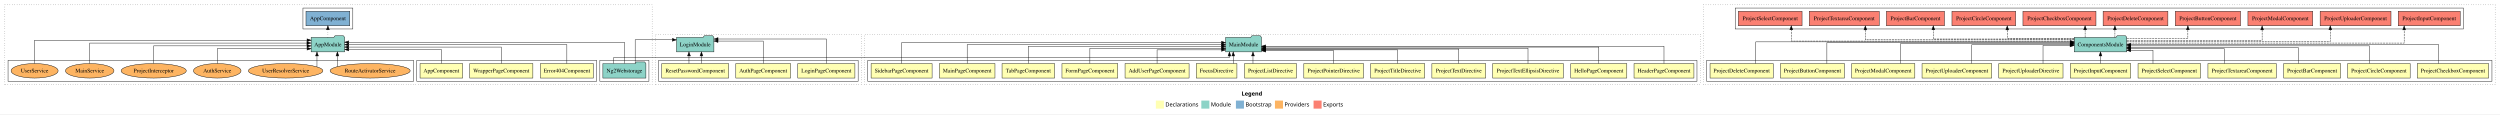
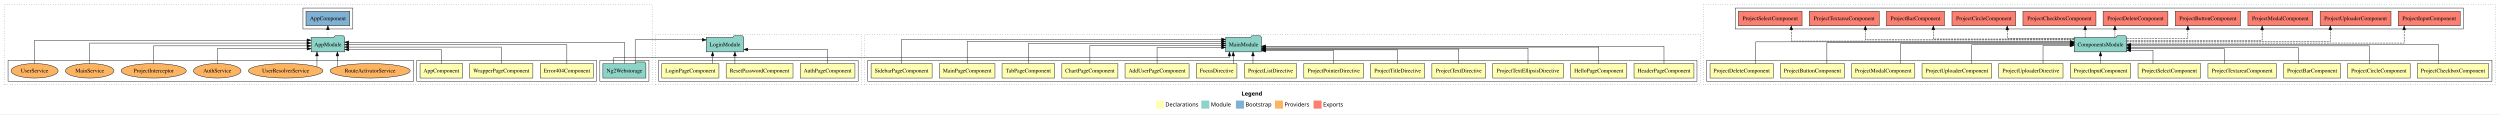
<svg xmlns="http://www.w3.org/2000/svg" width="6214pt" height="284pt" viewBox="0.00 0.00 6214.00 284.00">
  <g id="graph0" class="graph" transform="scale(1 1) rotate(0) translate(4 280)">
    <polygon fill="#ffffff" stroke="transparent" points="-4,4 -4,-280 6210,-280 6210,4 -4,4" />
    <text text-anchor="start" x="3082.009" y="-42.4" font-family="sans-serif" font-weight="bold" font-size="14.00" fill="#000000">Legend</text>
    <polygon fill="#ffffb3" stroke="transparent" points="2869,-10 2869,-30 2889,-30 2889,-10 2869,-10" />
    <text text-anchor="start" x="2892.629" y="-15.4" font-family="sans-serif" font-size="14.00" fill="#000000">  Declarations</text>
    <polygon fill="#8dd3c7" stroke="transparent" points="2982,-10 2982,-30 3002,-30 3002,-10 2982,-10" />
    <text text-anchor="start" x="3005.725" y="-15.4" font-family="sans-serif" font-size="14.00" fill="#000000">  Module</text>
    <polygon fill="#80b1d3" stroke="transparent" points="3068,-10 3068,-30 3088,-30 3088,-10 3068,-10" />
    <text text-anchor="start" x="3091.781" y="-15.4" font-family="sans-serif" font-size="14.00" fill="#000000">  Bootstrap</text>
    <polygon fill="#fdb462" stroke="transparent" points="3165,-10 3165,-30 3185,-30 3185,-10 3165,-10" />
    <text text-anchor="start" x="3188.673" y="-15.4" font-family="sans-serif" font-size="14.00" fill="#000000">  Providers</text>
    <polygon fill="#fb8072" stroke="transparent" points="3261,-10 3261,-30 3281,-30 3281,-10 3261,-10" />
    <text text-anchor="start" x="3284.726" y="-15.4" font-family="sans-serif" font-size="14.00" fill="#000000">  Exports</text>
    <g id="clust1" class="cluster">
      <polygon fill="none" stroke="#000000" stroke-dasharray="1,5" points="8,-70 8,-268 1617,-268 1617,-70 8,-70" />
    </g>
    <g id="clust2" class="cluster">
      <polygon fill="none" stroke="#000000" points="1032,-78 1032,-130 1479,-130 1479,-78 1032,-78" />
    </g>
    <g id="clust6" class="cluster">
      <polygon fill="none" stroke="#000000" points="1487,-78 1487,-130 1609,-130 1609,-78 1487,-78" />
    </g>
    <g id="clust8" class="cluster">
      <polygon fill="none" stroke="#000000" points="749,-208 749,-260 873,-260 873,-208 749,-208" />
    </g>
    <g id="clust9" class="cluster">
      <polygon fill="none" stroke="#000000" points="16,-78 16,-130 1024,-130 1024,-78 16,-78" />
    </g>
    <g id="clust10" class="cluster">
      <polygon fill="none" stroke="#000000" stroke-dasharray="1,5" points="4230,-70 4230,-268 6198,-268 6198,-70 4230,-70" />
    </g>
    <g id="clust11" class="cluster">
      <polygon fill="none" stroke="#000000" points="4238,-78 4238,-130 6190,-130 6190,-78 4238,-78" />
    </g>
    <g id="clust24" class="cluster">
      <polygon fill="none" stroke="#000000" points="4309,-208 4309,-260 6119,-260 6119,-208 4309,-208" />
    </g>
    <g id="clust27" class="cluster">
      <polygon fill="none" stroke="#000000" stroke-dasharray="1,5" points="1625,-70 1625,-195 2137,-195 2137,-70 1625,-70" />
    </g>
    <g id="clust28" class="cluster">
      <polygon fill="none" stroke="#000000" points="1633,-78 1633,-130 2129,-130 2129,-78 1633,-78" />
    </g>
    <g id="clust36" class="cluster">
      <polygon fill="none" stroke="#000000" stroke-dasharray="1,5" points="2145,-70 2145,-195 4222,-195 4222,-70 2145,-70" />
    </g>
    <g id="clust37" class="cluster">
      <polygon fill="none" stroke="#000000" points="2153,-78 2153,-130 4214,-130 4214,-78 2153,-78" />
    </g>
    <g id="node1" class="node">
      <polygon fill="#ffffb3" stroke="#000000" points="1145.94,-122 1040.06,-122 1040.06,-86 1145.94,-86 1145.94,-122" />
      <text text-anchor="middle" x="1093" y="-99.8" font-family="Times,serif" font-size="14.00" fill="#000000">AppComponent</text>
    </g>
    <g id="node4" class="node">
      <polygon fill="#8dd3c7" stroke="#000000" points="852.657,-187 849.657,-191 828.657,-191 825.657,-187 769.343,-187 769.343,-151 852.657,-151 852.657,-187" />
      <text text-anchor="middle" x="811" y="-164.8" font-family="Times,serif" font-size="14.00" fill="#000000">AppModule</text>
    </g>
    <g id="edge1" class="edge">
      <path fill="none" stroke="#000000" d="M1093,-122.24C1093,-137.571 1093,-157 1093,-157 1093,-157 862.914,-157 862.914,-157" />
      <polygon fill="#000000" stroke="#000000" points="862.914,-153.5 852.914,-157 862.914,-160.5 862.914,-153.5" />
    </g>
    <g id="node2" class="node">
      <polygon fill="#ffffb3" stroke="#000000" points="1470.867,-122 1339.133,-122 1339.133,-86 1470.867,-86 1470.867,-122" />
      <text text-anchor="middle" x="1405" y="-99.8" font-family="Times,serif" font-size="14.00" fill="#000000">Error404Component</text>
    </g>
    <g id="edge2" class="edge">
      <path fill="none" stroke="#000000" d="M1405,-122.106C1405,-141.339 1405,-169 1405,-169 1405,-169 862.769,-169 862.769,-169" />
      <polygon fill="#000000" stroke="#000000" points="862.769,-165.5 852.769,-169 862.769,-172.5 862.769,-165.5" />
    </g>
    <g id="node3" class="node">
      <polygon fill="#ffffb3" stroke="#000000" points="1320.51,-122 1163.49,-122 1163.49,-86 1320.51,-86 1320.51,-122" />
      <text text-anchor="middle" x="1242" y="-99.8" font-family="Times,serif" font-size="14.00" fill="#000000">WrapperPageComponent</text>
    </g>
    <g id="edge3" class="edge">
      <path fill="none" stroke="#000000" d="M1242,-122.022C1242,-139.373 1242,-163 1242,-163 1242,-163 862.718,-163 862.718,-163" />
      <polygon fill="#000000" stroke="#000000" points="862.718,-159.5 852.718,-163 862.718,-166.5 862.718,-159.5" />
    </g>
    <g id="node6" class="node">
      <polygon fill="#80b1d3" stroke="#000000" points="865.439,-252 756.561,-252 756.561,-216 865.439,-216 865.439,-252" />
      <text text-anchor="middle" x="811" y="-229.8" font-family="Times,serif" font-size="14.00" fill="#000000">AppComponent </text>
    </g>
    <g id="edge5" class="edge">
      <path fill="none" stroke="#000000" stroke-dasharray="1,5" d="M811,-187.106C811,-187.106 811,-205.991 811,-205.991" />
      <polygon fill="#000000" stroke="#000000" points="807.5,-205.991 811,-215.991 814.5,-205.991 807.5,-205.991" />
    </g>
    <g id="node5" class="node">
      <polygon fill="#8dd3c7" stroke="#000000" points="1601.461,-122 1598.461,-126 1577.461,-126 1574.461,-122 1494.539,-122 1494.539,-86 1601.461,-86 1601.461,-122" />
      <text text-anchor="middle" x="1548" y="-99.8" font-family="Times,serif" font-size="14.00" fill="#000000">Ng2Webstorage</text>
    </g>
    <g id="edge4" class="edge">
      <path fill="none" stroke="#000000" d="M1548,-122.284C1548,-143.321 1548,-175 1548,-175 1548,-175 862.736,-175 862.736,-175" />
      <polygon fill="#000000" stroke="#000000" points="862.736,-171.5 852.736,-175 862.736,-178.5 862.736,-171.5" />
    </g>
-     <g id="node36" class="node">
-       <polygon fill="#8dd3c7" stroke="#000000" points="1770.493,-187 1767.493,-191 1746.493,-191 1743.493,-187 1677.507,-187 1677.507,-151 1770.493,-151 1770.493,-187" />
-       <text text-anchor="middle" x="1724" y="-164.8" font-family="Times,serif" font-size="14.00" fill="#000000">LoginModule</text>
-     </g>
-     <g id="edge37" class="edge">
-       <path fill="none" stroke="#000000" d="M1574.74,-122.248C1574.74,-145.018 1574.74,-181 1574.74,-181 1574.74,-181 1667.183,-181 1667.183,-181" />
-       <polygon fill="#000000" stroke="#000000" points="1667.183,-184.5 1677.183,-181 1667.183,-177.5 1667.183,-184.5" />
+     <g id="node38" class="node">
+       <polygon fill="#8dd3c7" stroke="#000000" points="1844.493,-187 1841.493,-191 1820.493,-191 1817.493,-187 1751.507,-187 1751.507,-151 1844.493,-151 1844.493,-187" />
+       <text text-anchor="middle" x="1798" y="-164.8" font-family="Times,serif" font-size="14.00" fill="#000000">LoginModule</text>
+     </g>
+     <g id="edge36" class="edge">
+       <path fill="none" stroke="#000000" d="M1574.74,-122.248C1574.74,-145.018 1574.74,-181 1574.74,-181 1574.74,-181 1741.469,-181 1741.469,-181" />
+       <polygon fill="#000000" stroke="#000000" points="1741.469,-184.5 1751.469,-181 1741.469,-177.5 1741.469,-184.5" />
    </g>
    <g id="node52" class="node">
      <polygon fill="#8dd3c7" stroke="#000000" points="3131.6,-187 3128.6,-191 3107.6,-191 3104.6,-187 3042.4,-187 3042.4,-151 3131.6,-151 3131.6,-187" />
      <text text-anchor="middle" x="3087" y="-164.8" font-family="Times,serif" font-size="14.00" fill="#000000">MainModule</text>
    </g>
-     <g id="edge51" class="edge">
+     <g id="edge50" class="edge">
      <path fill="none" stroke="#000000" d="M1521.26,-122.045C1521.26,-129.749 1521.26,-137 1521.26,-137 1521.26,-137 3051.888,-137 3051.888,-137 3051.888,-137 3051.888,-140.757 3051.888,-140.757" />
      <polygon fill="#000000" stroke="#000000" points="3048.388,-140.757 3051.888,-150.757 3055.388,-140.757 3048.388,-140.757" />
    </g>
    <g id="node7" class="node">
      <ellipse fill="#fdb462" stroke="#000000" cx="536" cy="-104" rx="59.108" ry="18" />
      <text text-anchor="middle" x="536" y="-99.8" font-family="Times,serif" font-size="14.00" fill="#000000">AuthService</text>
    </g>
    <g id="edge6" class="edge">
      <path fill="none" stroke="#000000" d="M536,-122.009C536,-138.049 536,-159 536,-159 536,-159 759.233,-159 759.233,-159" />
      <polygon fill="#000000" stroke="#000000" points="759.234,-162.5 769.233,-159 759.233,-155.5 759.234,-162.5" />
    </g>
    <g id="node8" class="node">
      <ellipse fill="#fdb462" stroke="#000000" cx="378" cy="-104" rx="80.993" ry="18" />
      <text text-anchor="middle" x="378" y="-99.8" font-family="Times,serif" font-size="14.00" fill="#000000">ProjectInterceptor</text>
    </g>
    <g id="edge7" class="edge">
      <path fill="none" stroke="#000000" d="M378,-122.267C378,-140.555 378,-166 378,-166 378,-166 759.089,-166 759.089,-166" />
      <polygon fill="#000000" stroke="#000000" points="759.089,-169.5 769.089,-166 759.089,-162.5 759.089,-169.5" />
    </g>
    <g id="node9" class="node">
      <ellipse fill="#fdb462" stroke="#000000" cx="219" cy="-104" rx="60.25" ry="18" />
      <text text-anchor="middle" x="219" y="-99.8" font-family="Times,serif" font-size="14.00" fill="#000000">MainService</text>
    </g>
    <g id="edge8" class="edge">
      <path fill="none" stroke="#000000" d="M219,-122.129C219,-142.572 219,-173 219,-173 219,-173 758.899,-173 758.899,-173" />
      <polygon fill="#000000" stroke="#000000" points="758.899,-176.5 768.899,-173 758.899,-169.5 758.899,-176.5" />
    </g>
    <g id="node10" class="node">
      <ellipse fill="#fdb462" stroke="#000000" cx="82" cy="-104" rx="58.441" ry="18" />
      <text text-anchor="middle" x="82" y="-99.8" font-family="Times,serif" font-size="14.00" fill="#000000">UserService</text>
    </g>
    <g id="edge9" class="edge">
      <path fill="none" stroke="#000000" d="M82,-122.011C82,-144.485 82,-180 82,-180 82,-180 759.188,-180 759.188,-180" />
      <polygon fill="#000000" stroke="#000000" points="759.188,-183.5 769.188,-180 759.187,-176.5 759.188,-183.5" />
    </g>
    <g id="node11" class="node">
      <ellipse fill="#fdb462" stroke="#000000" cx="916" cy="-104" rx="99.554" ry="18" />
      <text text-anchor="middle" x="916" y="-99.8" font-family="Times,serif" font-size="14.00" fill="#000000">RouteActivatorService</text>
    </g>
    <g id="edge10" class="edge">
      <path fill="none" stroke="#000000" d="M834.651,-114.443C834.651,-114.443 834.651,-140.968 834.651,-140.968" />
      <polygon fill="#000000" stroke="#000000" points="831.151,-140.968 834.651,-150.968 838.151,-140.968 831.151,-140.968" />
    </g>
    <g id="node12" class="node">
      <ellipse fill="#fdb462" stroke="#000000" cx="706" cy="-104" rx="92.59" ry="18" />
      <text text-anchor="middle" x="706" y="-99.8" font-family="Times,serif" font-size="14.00" fill="#000000">UserResolverService</text>
    </g>
    <g id="edge11" class="edge">
      <path fill="none" stroke="#000000" d="M783.858,-113.872C783.858,-113.872 783.858,-140.907 783.858,-140.907" />
      <polygon fill="#000000" stroke="#000000" points="780.359,-140.907 783.858,-150.907 787.359,-140.907 780.359,-140.907" />
    </g>
    <g id="node13" class="node">
      <polygon fill="#ffffb3" stroke="#000000" points="4755.537,-122 4598.463,-122 4598.463,-86 4755.537,-86 4755.537,-122" />
      <text text-anchor="middle" x="4677" y="-99.8" font-family="Times,serif" font-size="14.00" fill="#000000">ProjectModalComponent</text>
    </g>
    <g id="node24" class="node">
      <polygon fill="#8dd3c7" stroke="#000000" points="5282.327,-187 5279.327,-191 5258.327,-191 5255.327,-187 5151.673,-187 5151.673,-151 5282.327,-151 5282.327,-187" />
      <text text-anchor="middle" x="5217" y="-164.8" font-family="Times,serif" font-size="14.00" fill="#000000">ComponentsModule</text>
    </g>
    <g id="edge12" class="edge">
      <path fill="none" stroke="#000000" d="M4720.209,-122.223C4720.209,-142.365 4720.209,-172 4720.209,-172 4720.209,-172 5141.798,-172 5141.798,-172" />
      <polygon fill="#000000" stroke="#000000" points="5141.798,-175.5 5151.798,-172 5141.798,-168.5 5141.798,-175.5" />
    </g>
    <g id="node14" class="node">
      <polygon fill="#ffffb3" stroke="#000000" points="4580.604,-122 4421.396,-122 4421.396,-86 4580.604,-86 4580.604,-122" />
      <text text-anchor="middle" x="4501" y="-99.8" font-family="Times,serif" font-size="14.00" fill="#000000">ProjectButtonComponent</text>
    </g>
    <g id="edge13" class="edge">
      <path fill="none" stroke="#000000" d="M4536.914,-122.027C4536.914,-142.767 4536.914,-174 4536.914,-174 4536.914,-174 5141.791,-174 5141.791,-174" />
      <polygon fill="#000000" stroke="#000000" points="5141.791,-177.5 5151.791,-174 5141.791,-170.5 5141.791,-177.5" />
    </g>
    <g id="node15" class="node">
      <polygon fill="#ffffb3" stroke="#000000" points="4403.518,-122 4246.482,-122 4246.482,-86 4403.518,-86 4403.518,-122" />
      <text text-anchor="middle" x="4325" y="-99.8" font-family="Times,serif" font-size="14.00" fill="#000000">ProjectDeleteComponent</text>
    </g>
    <g id="edge14" class="edge">
      <path fill="none" stroke="#000000" d="M4360.206,-122.169C4360.206,-143.498 4360.206,-176 4360.206,-176 4360.206,-176 5141.545,-176 5141.545,-176" />
      <polygon fill="#000000" stroke="#000000" points="5141.545,-179.5 5151.545,-176 5141.545,-172.5 5141.545,-179.5" />
    </g>
    <g id="node16" class="node">
      <polygon fill="#ffffb3" stroke="#000000" points="6181.752,-122 6004.248,-122 6004.248,-86 6181.752,-86 6181.752,-122" />
      <text text-anchor="middle" x="6093" y="-99.8" font-family="Times,serif" font-size="14.00" fill="#000000">ProjectCheckboxComponent</text>
    </g>
    <g id="edge15" class="edge">
      <path fill="none" stroke="#000000" d="M6057.571,-122.106C6057.571,-141.339 6057.571,-169 6057.571,-169 6057.571,-169 5292.259,-169 5292.259,-169" />
      <polygon fill="#000000" stroke="#000000" points="5292.259,-165.5 5282.259,-169 5292.259,-172.5 5292.259,-165.5" />
    </g>
    <g id="node17" class="node">
      <polygon fill="#ffffb3" stroke="#000000" points="5986.694,-122 5831.306,-122 5831.306,-86 5986.694,-86 5986.694,-122" />
      <text text-anchor="middle" x="5909" y="-99.8" font-family="Times,serif" font-size="14.00" fill="#000000">ProjectCircleComponent</text>
    </g>
    <g id="edge16" class="edge">
      <path fill="none" stroke="#000000" d="M5885.345,-122.267C5885.345,-140.555 5885.345,-166 5885.345,-166 5885.345,-166 5292.301,-166 5292.301,-166" />
      <polygon fill="#000000" stroke="#000000" points="5292.301,-162.5 5282.301,-166 5292.301,-169.5 5292.301,-162.5" />
    </g>
    <g id="node18" class="node">
      <polygon fill="#ffffb3" stroke="#000000" points="5813.698,-122 5672.302,-122 5672.302,-86 5813.698,-86 5813.698,-122" />
      <text text-anchor="middle" x="5743" y="-99.8" font-family="Times,serif" font-size="14.00" fill="#000000">ProjectBarComponent</text>
    </g>
    <g id="edge17" class="edge">
      <path fill="none" stroke="#000000" d="M5708.459,-122.034C5708.459,-139.06 5708.459,-162 5708.459,-162 5708.459,-162 5292.262,-162 5292.262,-162" />
      <polygon fill="#000000" stroke="#000000" points="5292.262,-158.5 5282.262,-162 5292.262,-165.5 5292.262,-158.5" />
    </g>
    <g id="node19" class="node">
      <polygon fill="#ffffb3" stroke="#000000" points="5653.948,-122 5484.052,-122 5484.052,-86 5653.948,-86 5653.948,-122" />
      <text text-anchor="middle" x="5569" y="-99.8" font-family="Times,serif" font-size="14.00" fill="#000000">ProjectTextareaComponent</text>
    </g>
    <g id="edge18" class="edge">
      <path fill="none" stroke="#000000" d="M5524.664,-122.009C5524.664,-138.049 5524.664,-159 5524.664,-159 5524.664,-159 5292.248,-159 5292.248,-159" />
      <polygon fill="#000000" stroke="#000000" points="5292.248,-155.5 5282.248,-159 5292.248,-162.5 5292.248,-155.5" />
    </g>
    <g id="node20" class="node">
      <polygon fill="#ffffb3" stroke="#000000" points="5465.694,-122 5310.306,-122 5310.306,-86 5465.694,-86 5465.694,-122" />
      <text text-anchor="middle" x="5388" y="-99.8" font-family="Times,serif" font-size="14.00" fill="#000000">ProjectSelectComponent</text>
    </g>
    <g id="edge19" class="edge">
      <path fill="none" stroke="#000000" d="M5347.456,-122.124C5347.456,-136.783 5347.456,-155 5347.456,-155 5347.456,-155 5292.228,-155 5292.228,-155" />
      <polygon fill="#000000" stroke="#000000" points="5292.228,-151.5 5282.228,-155 5292.228,-158.5 5292.228,-151.5" />
    </g>
    <g id="node21" class="node">
      <polygon fill="#ffffb3" stroke="#000000" points="5292.038,-122 5141.962,-122 5141.962,-86 5292.038,-86 5292.038,-122" />
      <text text-anchor="middle" x="5217" y="-99.8" font-family="Times,serif" font-size="14.00" fill="#000000">ProjectInputComponent</text>
    </g>
    <g id="edge20" class="edge">
      <path fill="none" stroke="#000000" d="M5217,-122.106C5217,-122.106 5217,-140.991 5217,-140.991" />
      <polygon fill="#000000" stroke="#000000" points="5213.5,-140.991 5217,-150.991 5220.5,-140.991 5213.5,-140.991" />
    </g>
    <g id="node22" class="node">
      <polygon fill="#ffffb3" stroke="#000000" points="5123.824,-122 4964.176,-122 4964.176,-86 5123.824,-86 5123.824,-122" />
      <text text-anchor="middle" x="5044" y="-99.8" font-family="Times,serif" font-size="14.00" fill="#000000">ProjectUploaderDirective</text>
    </g>
    <g id="edge21" class="edge">
      <path fill="none" stroke="#000000" d="M5074.143,-122.222C5074.143,-140.828 5074.143,-167 5074.143,-167 5074.143,-167 5141.425,-167 5141.425,-167" />
      <polygon fill="#000000" stroke="#000000" points="5141.425,-170.5 5151.425,-167 5141.425,-163.5 5141.425,-170.5" />
    </g>
    <g id="node23" class="node">
      <polygon fill="#ffffb3" stroke="#000000" points="4946.573,-122 4773.427,-122 4773.427,-86 4946.573,-86 4946.573,-122" />
      <text text-anchor="middle" x="4860" y="-99.8" font-family="Times,serif" font-size="14.00" fill="#000000">ProjectUploaderComponent</text>
    </g>
    <g id="edge22" class="edge">
      <path fill="none" stroke="#000000" d="M4897.095,-122.106C4897.095,-141.339 4897.095,-169 4897.095,-169 4897.095,-169 5141.49,-169 5141.49,-169" />
      <polygon fill="#000000" stroke="#000000" points="5141.49,-172.5 5151.49,-169 5141.49,-165.5 5141.49,-172.5" />
    </g>
    <g id="node25" class="node">
      <polygon fill="#fb8072" stroke="#000000" points="5744.536,-252 5583.464,-252 5583.464,-216 5744.536,-216 5744.536,-252" />
      <text text-anchor="middle" x="5664" y="-229.8" font-family="Times,serif" font-size="14.00" fill="#000000">ProjectModalComponent </text>
    </g>
    <g id="edge23" class="edge">
      <path fill="none" stroke="#000000" stroke-dasharray="5,2" d="M5282.439,-180C5396.273,-180 5618.728,-180 5618.728,-180 5618.728,-180 5618.728,-205.718 5618.728,-205.718" />
      <polygon fill="#000000" stroke="#000000" points="5615.228,-205.718 5618.728,-215.718 5622.228,-205.718 5615.228,-205.718" />
    </g>
    <g id="node26" class="node">
      <polygon fill="#fb8072" stroke="#000000" points="5565.104,-252 5402.896,-252 5402.896,-216 5565.104,-216 5565.104,-252" />
      <text text-anchor="middle" x="5484" y="-229.8" font-family="Times,serif" font-size="14.00" fill="#000000">ProjectButtonComponent </text>
    </g>
    <g id="edge24" class="edge">
      <path fill="none" stroke="#000000" stroke-dasharray="5,2" d="M5282.446,-184C5346.383,-184 5434.148,-184 5434.148,-184 5434.148,-184 5434.148,-205.949 5434.148,-205.949" />
      <polygon fill="#000000" stroke="#000000" points="5430.648,-205.949 5434.148,-215.949 5437.648,-205.949 5430.648,-205.949" />
    </g>
    <g id="node27" class="node">
      <polygon fill="#fb8072" stroke="#000000" points="5384.518,-252 5223.482,-252 5223.482,-216 5384.518,-216 5384.518,-252" />
      <text text-anchor="middle" x="5304" y="-229.8" font-family="Times,serif" font-size="14.00" fill="#000000">ProjectDeleteComponent </text>
    </g>
    <g id="edge25" class="edge">
      <path fill="none" stroke="#000000" stroke-dasharray="5,2" d="M5252.827,-187.106C5252.827,-187.106 5252.827,-205.991 5252.827,-205.991" />
      <polygon fill="#000000" stroke="#000000" points="5249.327,-205.991 5252.827,-215.991 5256.327,-205.991 5249.327,-205.991" />
    </g>
    <g id="node28" class="node">
      <polygon fill="#fb8072" stroke="#000000" points="5205.752,-252 5024.248,-252 5024.248,-216 5205.752,-216 5205.752,-252" />
      <text text-anchor="middle" x="5115" y="-229.8" font-family="Times,serif" font-size="14.00" fill="#000000">ProjectCheckboxComponent </text>
    </g>
    <g id="edge26" class="edge">
      <path fill="none" stroke="#000000" stroke-dasharray="5,2" d="M5178.731,-187.106C5178.731,-187.106 5178.731,-205.991 5178.731,-205.991" />
      <polygon fill="#000000" stroke="#000000" points="5175.231,-205.991 5178.731,-215.991 5182.231,-205.991 5175.231,-205.991" />
    </g>
    <g id="node29" class="node">
      <polygon fill="#fb8072" stroke="#000000" points="5006.194,-252 4847.806,-252 4847.806,-216 5006.194,-216 5006.194,-252" />
      <text text-anchor="middle" x="4927" y="-229.8" font-family="Times,serif" font-size="14.00" fill="#000000">ProjectCircleComponent </text>
    </g>
    <g id="edge27" class="edge">
      <path fill="none" stroke="#000000" stroke-dasharray="5,2" d="M5151.819,-185C5083.263,-185 4985.218,-185 4985.218,-185 4985.218,-185 4985.218,-205.754 4985.218,-205.754" />
      <polygon fill="#000000" stroke="#000000" points="4981.718,-205.754 4985.218,-215.754 4988.718,-205.754 4981.718,-205.754" />
    </g>
    <g id="node30" class="node">
      <polygon fill="#fb8072" stroke="#000000" points="4829.198,-252 4684.802,-252 4684.802,-216 4829.198,-216 4829.198,-252" />
      <text text-anchor="middle" x="4757" y="-229.8" font-family="Times,serif" font-size="14.00" fill="#000000">ProjectBarComponent </text>
    </g>
    <g id="edge28" class="edge">
      <path fill="none" stroke="#000000" stroke-dasharray="5,2" d="M5151.606,-183C5034.569,-183 4801.406,-183 4801.406,-183 4801.406,-183 4801.406,-205.876 4801.406,-205.876" />
      <polygon fill="#000000" stroke="#000000" points="4797.906,-205.876 4801.406,-215.876 4804.906,-205.876 4797.906,-205.876" />
    </g>
    <g id="node31" class="node">
      <polygon fill="#fb8072" stroke="#000000" points="4666.949,-252 4493.051,-252 4493.051,-216 4666.949,-216 4666.949,-252" />
      <text text-anchor="middle" x="4580" y="-229.8" font-family="Times,serif" font-size="14.00" fill="#000000">ProjectTextareaComponent </text>
    </g>
    <g id="edge29" class="edge">
      <path fill="none" stroke="#000000" stroke-dasharray="5,2" d="M5151.649,-181C4999.12,-181 4632.478,-181 4632.478,-181 4632.478,-181 4632.478,-205.76 4632.478,-205.76" />
      <polygon fill="#000000" stroke="#000000" points="4628.978,-205.76 4632.478,-215.76 4635.978,-205.76 4628.978,-205.76" />
    </g>
    <g id="node32" class="node">
      <polygon fill="#fb8072" stroke="#000000" points="4475.194,-252 4316.806,-252 4316.806,-216 4475.194,-216 4475.194,-252" />
      <text text-anchor="middle" x="4396" y="-229.8" font-family="Times,serif" font-size="14.00" fill="#000000">ProjectSelectComponent </text>
    </g>
    <g id="edge30" class="edge">
      <path fill="none" stroke="#000000" stroke-dasharray="5,2" d="M5151.801,-178C4966.216,-178 4448.398,-178 4448.398,-178 4448.398,-178 4448.398,-205.973 4448.398,-205.973" />
      <polygon fill="#000000" stroke="#000000" points="4444.898,-205.973 4448.398,-215.973 4451.898,-205.973 4444.898,-205.973" />
    </g>
    <g id="node33" class="node">
      <polygon fill="#fb8072" stroke="#000000" points="6111.037,-252 5956.963,-252 5956.963,-216 6111.037,-216 6111.037,-252" />
      <text text-anchor="middle" x="6034" y="-229.8" font-family="Times,serif" font-size="14.00" fill="#000000">ProjectInputComponent </text>
    </g>
    <g id="edge31" class="edge">
      <path fill="none" stroke="#000000" stroke-dasharray="5,2" d="M5282.334,-173C5465.694,-173 5971.789,-173 5971.789,-173 5971.789,-173 5971.789,-205.698 5971.789,-205.698" />
      <polygon fill="#000000" stroke="#000000" points="5968.289,-205.698 5971.789,-215.698 5975.289,-205.698 5968.289,-205.698" />
    </g>
    <g id="node34" class="node">
      <polygon fill="#fb8072" stroke="#000000" points="5939.074,-252 5762.926,-252 5762.926,-216 5939.074,-216 5939.074,-252" />
      <text text-anchor="middle" x="5851" y="-229.8" font-family="Times,serif" font-size="14.00" fill="#000000">ProjectUploaderComponent </text>
    </g>
    <g id="edge32" class="edge">
      <path fill="none" stroke="#000000" stroke-dasharray="5,2" d="M5282.241,-177C5432.103,-177 5788.156,-177 5788.156,-177 5788.156,-177 5788.156,-205.965 5788.156,-205.965" />
      <polygon fill="#000000" stroke="#000000" points="5784.656,-205.965 5788.156,-215.965 5791.656,-205.965 5784.656,-205.965" />
    </g>
    <g id="node35" class="node">
-       <polygon fill="#ffffb3" stroke="#000000" points="1807.087,-122 1640.913,-122 1640.913,-86 1807.087,-86 1807.087,-122" />
-       <text text-anchor="middle" x="1724" y="-99.8" font-family="Times,serif" font-size="14.00" fill="#000000">ResetPasswordComponent</text>
+       <polygon fill="#ffffb3" stroke="#000000" points="1782.987,-122 1641.013,-122 1641.013,-86 1782.987,-86 1782.987,-122" />
+       <text text-anchor="middle" x="1712" y="-99.8" font-family="Times,serif" font-size="14.00" fill="#000000">LoginPageComponent</text>
    </g>
    <g id="edge33" class="edge">
-       <path fill="none" stroke="#000000" d="M1708.501,-122.106C1708.501,-122.106 1708.501,-140.991 1708.501,-140.991" />
-       <polygon fill="#000000" stroke="#000000" points="1705.001,-140.991 1708.501,-150.991 1712.001,-140.991 1705.001,-140.991" />
-     </g>
-     <g id="edge36" class="edge">
-       <path fill="none" stroke="#000000" d="M1739.499,-122.106C1739.499,-122.106 1739.499,-140.991 1739.499,-140.991" />
-       <polygon fill="#000000" stroke="#000000" points="1735.999,-140.991 1739.499,-150.991 1742.999,-140.991 1735.999,-140.991" />
+       <path fill="none" stroke="#000000" d="M1767.249,-122.106C1767.249,-122.106 1767.249,-140.991 1767.249,-140.991" />
+       <polygon fill="#000000" stroke="#000000" points="1763.749,-140.991 1767.249,-150.991 1770.749,-140.991 1763.749,-140.991" />
+     </g>
+     <g id="node36" class="node">
+       <polygon fill="#ffffb3" stroke="#000000" points="2121.042,-122 1984.958,-122 1984.958,-86 2121.042,-86 2121.042,-122" />
+       <text text-anchor="middle" x="2053" y="-99.8" font-family="Times,serif" font-size="14.00" fill="#000000">AuthPageComponent</text>
+     </g>
+     <g id="edge34" class="edge">
+       <path fill="none" stroke="#000000" d="M2053,-122.24C2053,-137.571 2053,-157 2053,-157 2053,-157 1854.771,-157 1854.771,-157" />
+       <polygon fill="#000000" stroke="#000000" points="1854.771,-153.5 1844.771,-157 1854.771,-160.5 1854.771,-153.5" />
    </g>
    <g id="node37" class="node">
-       <polygon fill="#ffffb3" stroke="#000000" points="2120.987,-122 1979.013,-122 1979.013,-86 2120.987,-86 2120.987,-122" />
-       <text text-anchor="middle" x="2050" y="-99.8" font-family="Times,serif" font-size="14.00" fill="#000000">LoginPageComponent</text>
-     </g>
-     <g id="edge34" class="edge">
-       <path fill="none" stroke="#000000" d="M2050,-122.323C2050,-145.66 2050,-183 2050,-183 2050,-183 1780.708,-183 1780.708,-183" />
-       <polygon fill="#000000" stroke="#000000" points="1780.708,-179.5 1770.708,-183 1780.708,-186.5 1780.708,-179.5" />
-     </g>
-     <g id="node38" class="node">
-       <polygon fill="#ffffb3" stroke="#000000" points="1961.042,-122 1824.958,-122 1824.958,-86 1961.042,-86 1961.042,-122" />
-       <text text-anchor="middle" x="1893" y="-99.8" font-family="Times,serif" font-size="14.00" fill="#000000">AuthPageComponent</text>
+       <polygon fill="#ffffb3" stroke="#000000" points="1967.087,-122 1800.913,-122 1800.913,-86 1967.087,-86 1967.087,-122" />
+       <text text-anchor="middle" x="1884" y="-99.8" font-family="Times,serif" font-size="14.00" fill="#000000">ResetPasswordComponent</text>
    </g>
    <g id="edge35" class="edge">
-       <path fill="none" stroke="#000000" d="M1893,-122.292C1893,-144.206 1893,-178 1893,-178 1893,-178 1780.627,-178 1780.627,-178" />
-       <polygon fill="#000000" stroke="#000000" points="1780.627,-174.5 1770.627,-178 1780.627,-181.5 1780.627,-174.5" />
+       <path fill="none" stroke="#000000" d="M1822.726,-122.106C1822.726,-122.106 1822.726,-140.991 1822.726,-140.991" />
+       <polygon fill="#000000" stroke="#000000" points="1819.227,-140.991 1822.726,-150.991 1826.227,-140.991 1819.227,-140.991" />
    </g>
    <g id="node39" class="node">
-       <polygon fill="#ffffb3" stroke="#000000" points="2774.378,-122 2635.622,-122 2635.622,-86 2774.378,-86 2774.378,-122" />
-       <text text-anchor="middle" x="2705" y="-99.8" font-family="Times,serif" font-size="14.00" fill="#000000">FormPageComponent</text>
-     </g>
-     <g id="edge38" class="edge">
-       <path fill="none" stroke="#000000" d="M2705,-122.027C2705,-138.398 2705,-160 2705,-160 2705,-160 3032.432,-160 3032.432,-160" />
-       <polygon fill="#000000" stroke="#000000" points="3032.432,-163.5 3042.432,-160 3032.432,-156.5 3032.432,-163.5" />
+       <polygon fill="#ffffb3" stroke="#000000" points="2774.647,-122 2635.353,-122 2635.353,-86 2774.647,-86 2774.647,-122" />
+       <text text-anchor="middle" x="2705" y="-99.8" font-family="Times,serif" font-size="14.00" fill="#000000">ChartPageComponent</text>
+     </g>
+     <g id="edge37" class="edge">
+       <path fill="none" stroke="#000000" d="M2705,-122.222C2705,-140.828 2705,-167 2705,-167 2705,-167 3032.432,-167 3032.432,-167" />
+       <polygon fill="#000000" stroke="#000000" points="3032.432,-170.5 3042.432,-167 3032.432,-163.5 3032.432,-170.5" />
    </g>
    <g id="node40" class="node">
      <polygon fill="#ffffb3" stroke="#000000" points="2617.312,-122 2486.688,-122 2486.688,-86 2617.312,-86 2617.312,-122" />
      <text text-anchor="middle" x="2552" y="-99.8" font-family="Times,serif" font-size="14.00" fill="#000000">TabPageComponent</text>
    </g>
-     <g id="edge39" class="edge">
-       <path fill="none" stroke="#000000" d="M2552,-122.302C2552,-140.27 2552,-165 2552,-165 2552,-165 3032.306,-165 3032.306,-165" />
-       <polygon fill="#000000" stroke="#000000" points="3032.306,-168.5 3042.306,-165 3032.306,-161.5 3032.306,-168.5" />
+     <g id="edge38" class="edge">
+       <path fill="none" stroke="#000000" d="M2552,-122.223C2552,-142.365 2552,-172 2552,-172 2552,-172 3032.306,-172 3032.306,-172" />
+       <polygon fill="#000000" stroke="#000000" points="3032.306,-175.5 3042.306,-172 3032.306,-168.5 3032.306,-175.5" />
    </g>
    <g id="node41" class="node">
      <polygon fill="#ffffb3" stroke="#000000" points="2469.094,-122 2330.906,-122 2330.906,-86 2469.094,-86 2469.094,-122" />
      <text text-anchor="middle" x="2400" y="-99.8" font-family="Times,serif" font-size="14.00" fill="#000000">MainPageComponent</text>
    </g>
-     <g id="edge40" class="edge">
-       <path fill="none" stroke="#000000" d="M2400,-122.106C2400,-141.339 2400,-169 2400,-169 2400,-169 3032.189,-169 3032.189,-169" />
-       <polygon fill="#000000" stroke="#000000" points="3032.189,-172.5 3042.189,-169 3032.189,-165.5 3032.189,-172.5" />
+     <g id="edge39" class="edge">
+       <path fill="none" stroke="#000000" d="M2400,-122.045C2400,-143.662 2400,-177 2400,-177 2400,-177 3032.189,-177 3032.189,-177" />
+       <polygon fill="#000000" stroke="#000000" points="3032.189,-180.5 3042.189,-177 3032.189,-173.5 3032.189,-180.5" />
    </g>
    <g id="node42" class="node">
      <polygon fill="#ffffb3" stroke="#000000" points="2312.807,-122 2161.193,-122 2161.193,-86 2312.807,-86 2312.807,-122" />
      <text text-anchor="middle" x="2237" y="-99.8" font-family="Times,serif" font-size="14.00" fill="#000000">SidebarPageComponent</text>
    </g>
-     <g id="edge41" class="edge">
-       <path fill="none" stroke="#000000" d="M2237,-122.027C2237,-142.767 2237,-174 2237,-174 2237,-174 3032.199,-174 3032.199,-174" />
-       <polygon fill="#000000" stroke="#000000" points="3032.199,-177.5 3042.199,-174 3032.199,-170.5 3032.199,-177.5" />
+     <g id="edge40" class="edge">
+       <path fill="none" stroke="#000000" d="M2237,-122.091C2237,-145.133 2237,-182 2237,-182 2237,-182 3032.199,-182 3032.199,-182" />
+       <polygon fill="#000000" stroke="#000000" points="3032.199,-185.5 3042.199,-182 3032.199,-178.5 3032.199,-185.5" />
    </g>
    <g id="node43" class="node">
      <polygon fill="#ffffb3" stroke="#000000" points="4206.455,-122 4057.545,-122 4057.545,-86 4206.455,-86 4206.455,-122" />
      <text text-anchor="middle" x="4132" y="-99.8" font-family="Times,serif" font-size="14.00" fill="#000000">HeaderPageComponent</text>
    </g>
-     <g id="edge42" class="edge">
+     <g id="edge41" class="edge">
      <path fill="none" stroke="#000000" d="M4132,-122.302C4132,-140.27 4132,-165 4132,-165 4132,-165 3141.568,-165 3141.568,-165" />
      <polygon fill="#000000" stroke="#000000" points="3141.568,-161.5 3131.568,-165 3141.568,-168.5 3141.568,-161.5" />
    </g>
    <g id="node44" class="node">
      <polygon fill="#ffffb3" stroke="#000000" points="4039.647,-122 3900.353,-122 3900.353,-86 4039.647,-86 4039.647,-122" />
      <text text-anchor="middle" x="3970" y="-99.8" font-family="Times,serif" font-size="14.00" fill="#000000">HelloPageComponent</text>
    </g>
-     <g id="edge43" class="edge">
+     <g id="edge42" class="edge">
      <path fill="none" stroke="#000000" d="M3970,-122.022C3970,-139.373 3970,-163 3970,-163 3970,-163 3141.697,-163 3141.697,-163" />
      <polygon fill="#000000" stroke="#000000" points="3141.697,-159.5 3131.697,-163 3141.697,-166.5 3141.697,-159.5" />
    </g>
    <g id="node45" class="node">
      <polygon fill="#ffffb3" stroke="#000000" points="3881.899,-122 3706.101,-122 3706.101,-86 3881.899,-86 3881.899,-122" />
      <text text-anchor="middle" x="3794" y="-99.8" font-family="Times,serif" font-size="14.00" fill="#000000">ProjectTextEllipsisDirective</text>
    </g>
-     <g id="edge44" class="edge">
+     <g id="edge43" class="edge">
      <path fill="none" stroke="#000000" d="M3794,-122.027C3794,-138.398 3794,-160 3794,-160 3794,-160 3141.762,-160 3141.762,-160" />
      <polygon fill="#000000" stroke="#000000" points="3141.762,-156.5 3131.762,-160 3141.762,-163.5 3141.762,-156.5" />
    </g>
    <g id="node46" class="node">
      <polygon fill="#ffffb3" stroke="#000000" points="3688.895,-122 3555.105,-122 3555.105,-86 3688.895,-86 3688.895,-122" />
      <text text-anchor="middle" x="3622" y="-99.8" font-family="Times,serif" font-size="14.00" fill="#000000">ProjectTextDirective</text>
    </g>
-     <g id="edge45" class="edge">
+     <g id="edge44" class="edge">
      <path fill="none" stroke="#000000" d="M3622,-122.282C3622,-137.948 3622,-158 3622,-158 3622,-158 3141.694,-158 3141.694,-158" />
      <polygon fill="#000000" stroke="#000000" points="3141.694,-154.5 3131.694,-158 3141.694,-161.5 3141.694,-154.5" />
    </g>
    <g id="node47" class="node">
      <polygon fill="#ffffb3" stroke="#000000" points="3537.175,-122 3402.825,-122 3402.825,-86 3537.175,-86 3537.175,-122" />
      <text text-anchor="middle" x="3470" y="-99.8" font-family="Times,serif" font-size="14.00" fill="#000000">ProjectTitleDirective</text>
    </g>
-     <g id="edge46" class="edge">
+     <g id="edge45" class="edge">
      <path fill="none" stroke="#000000" d="M3470,-122.187C3470,-137.182 3470,-156 3470,-156 3470,-156 3141.684,-156 3141.684,-156" />
      <polygon fill="#000000" stroke="#000000" points="3141.685,-152.5 3131.684,-156 3141.684,-159.5 3141.685,-152.5" />
    </g>
    <g id="node48" class="node">
      <polygon fill="#ffffb3" stroke="#000000" points="3385.175,-122 3236.825,-122 3236.825,-86 3385.175,-86 3385.175,-122" />
      <text text-anchor="middle" x="3311" y="-99.8" font-family="Times,serif" font-size="14.00" fill="#000000">ProjectPointerDirective</text>
    </g>
-     <g id="edge47" class="edge">
+     <g id="edge46" class="edge">
      <path fill="none" stroke="#000000" d="M3311,-122.051C3311,-136.373 3311,-154 3311,-154 3311,-154 3141.791,-154 3141.791,-154" />
      <polygon fill="#000000" stroke="#000000" points="3141.791,-150.5 3131.791,-154 3141.791,-157.5 3141.791,-150.5" />
    </g>
    <g id="node49" class="node">
      <polygon fill="#ffffb3" stroke="#000000" points="3218.516,-122 3089.484,-122 3089.484,-86 3218.516,-86 3218.516,-122" />
      <text text-anchor="middle" x="3154" y="-99.8" font-family="Times,serif" font-size="14.00" fill="#000000">ProjectListDirective</text>
    </g>
-     <g id="edge48" class="edge">
+     <g id="edge47" class="edge">
      <path fill="none" stroke="#000000" d="M3110.396,-122.106C3110.396,-122.106 3110.396,-140.991 3110.396,-140.991" />
      <polygon fill="#000000" stroke="#000000" points="3106.896,-140.991 3110.396,-150.991 3113.896,-140.991 3106.896,-140.991" />
    </g>
    <g id="node50" class="node">
      <polygon fill="#ffffb3" stroke="#000000" points="3070.526,-122 2969.474,-122 2969.474,-86 3070.526,-86 3070.526,-122" />
      <text text-anchor="middle" x="3020" y="-99.8" font-family="Times,serif" font-size="14.00" fill="#000000">FocusDirective</text>
    </g>
-     <g id="edge49" class="edge">
+     <g id="edge48" class="edge">
      <path fill="none" stroke="#000000" d="M3061.325,-122.106C3061.325,-122.106 3061.325,-140.991 3061.325,-140.991" />
      <polygon fill="#000000" stroke="#000000" points="3057.825,-140.991 3061.325,-150.991 3064.825,-140.991 3057.825,-140.991" />
    </g>
    <g id="node51" class="node">
      <polygon fill="#ffffb3" stroke="#000000" points="2951.577,-122 2792.423,-122 2792.423,-86 2951.577,-86 2951.577,-122" />
      <text text-anchor="middle" x="2872" y="-99.8" font-family="Times,serif" font-size="14.00" fill="#000000">AddUserPageComponent</text>
    </g>
-     <g id="edge50" class="edge">
-       <path fill="none" stroke="#000000" d="M2872,-122.187C2872,-137.182 2872,-156 2872,-156 2872,-156 3032.191,-156 3032.191,-156" />
-       <polygon fill="#000000" stroke="#000000" points="3032.191,-159.5 3042.191,-156 3032.191,-152.5 3032.191,-159.5" />
+     <g id="edge49" class="edge">
+       <path fill="none" stroke="#000000" d="M2872,-122.034C2872,-139.06 2872,-162 2872,-162 2872,-162 3032.191,-162 3032.191,-162" />
+       <polygon fill="#000000" stroke="#000000" points="3032.191,-165.5 3042.191,-162 3032.191,-158.5 3032.191,-165.5" />
    </g>
  </g>
</svg>
